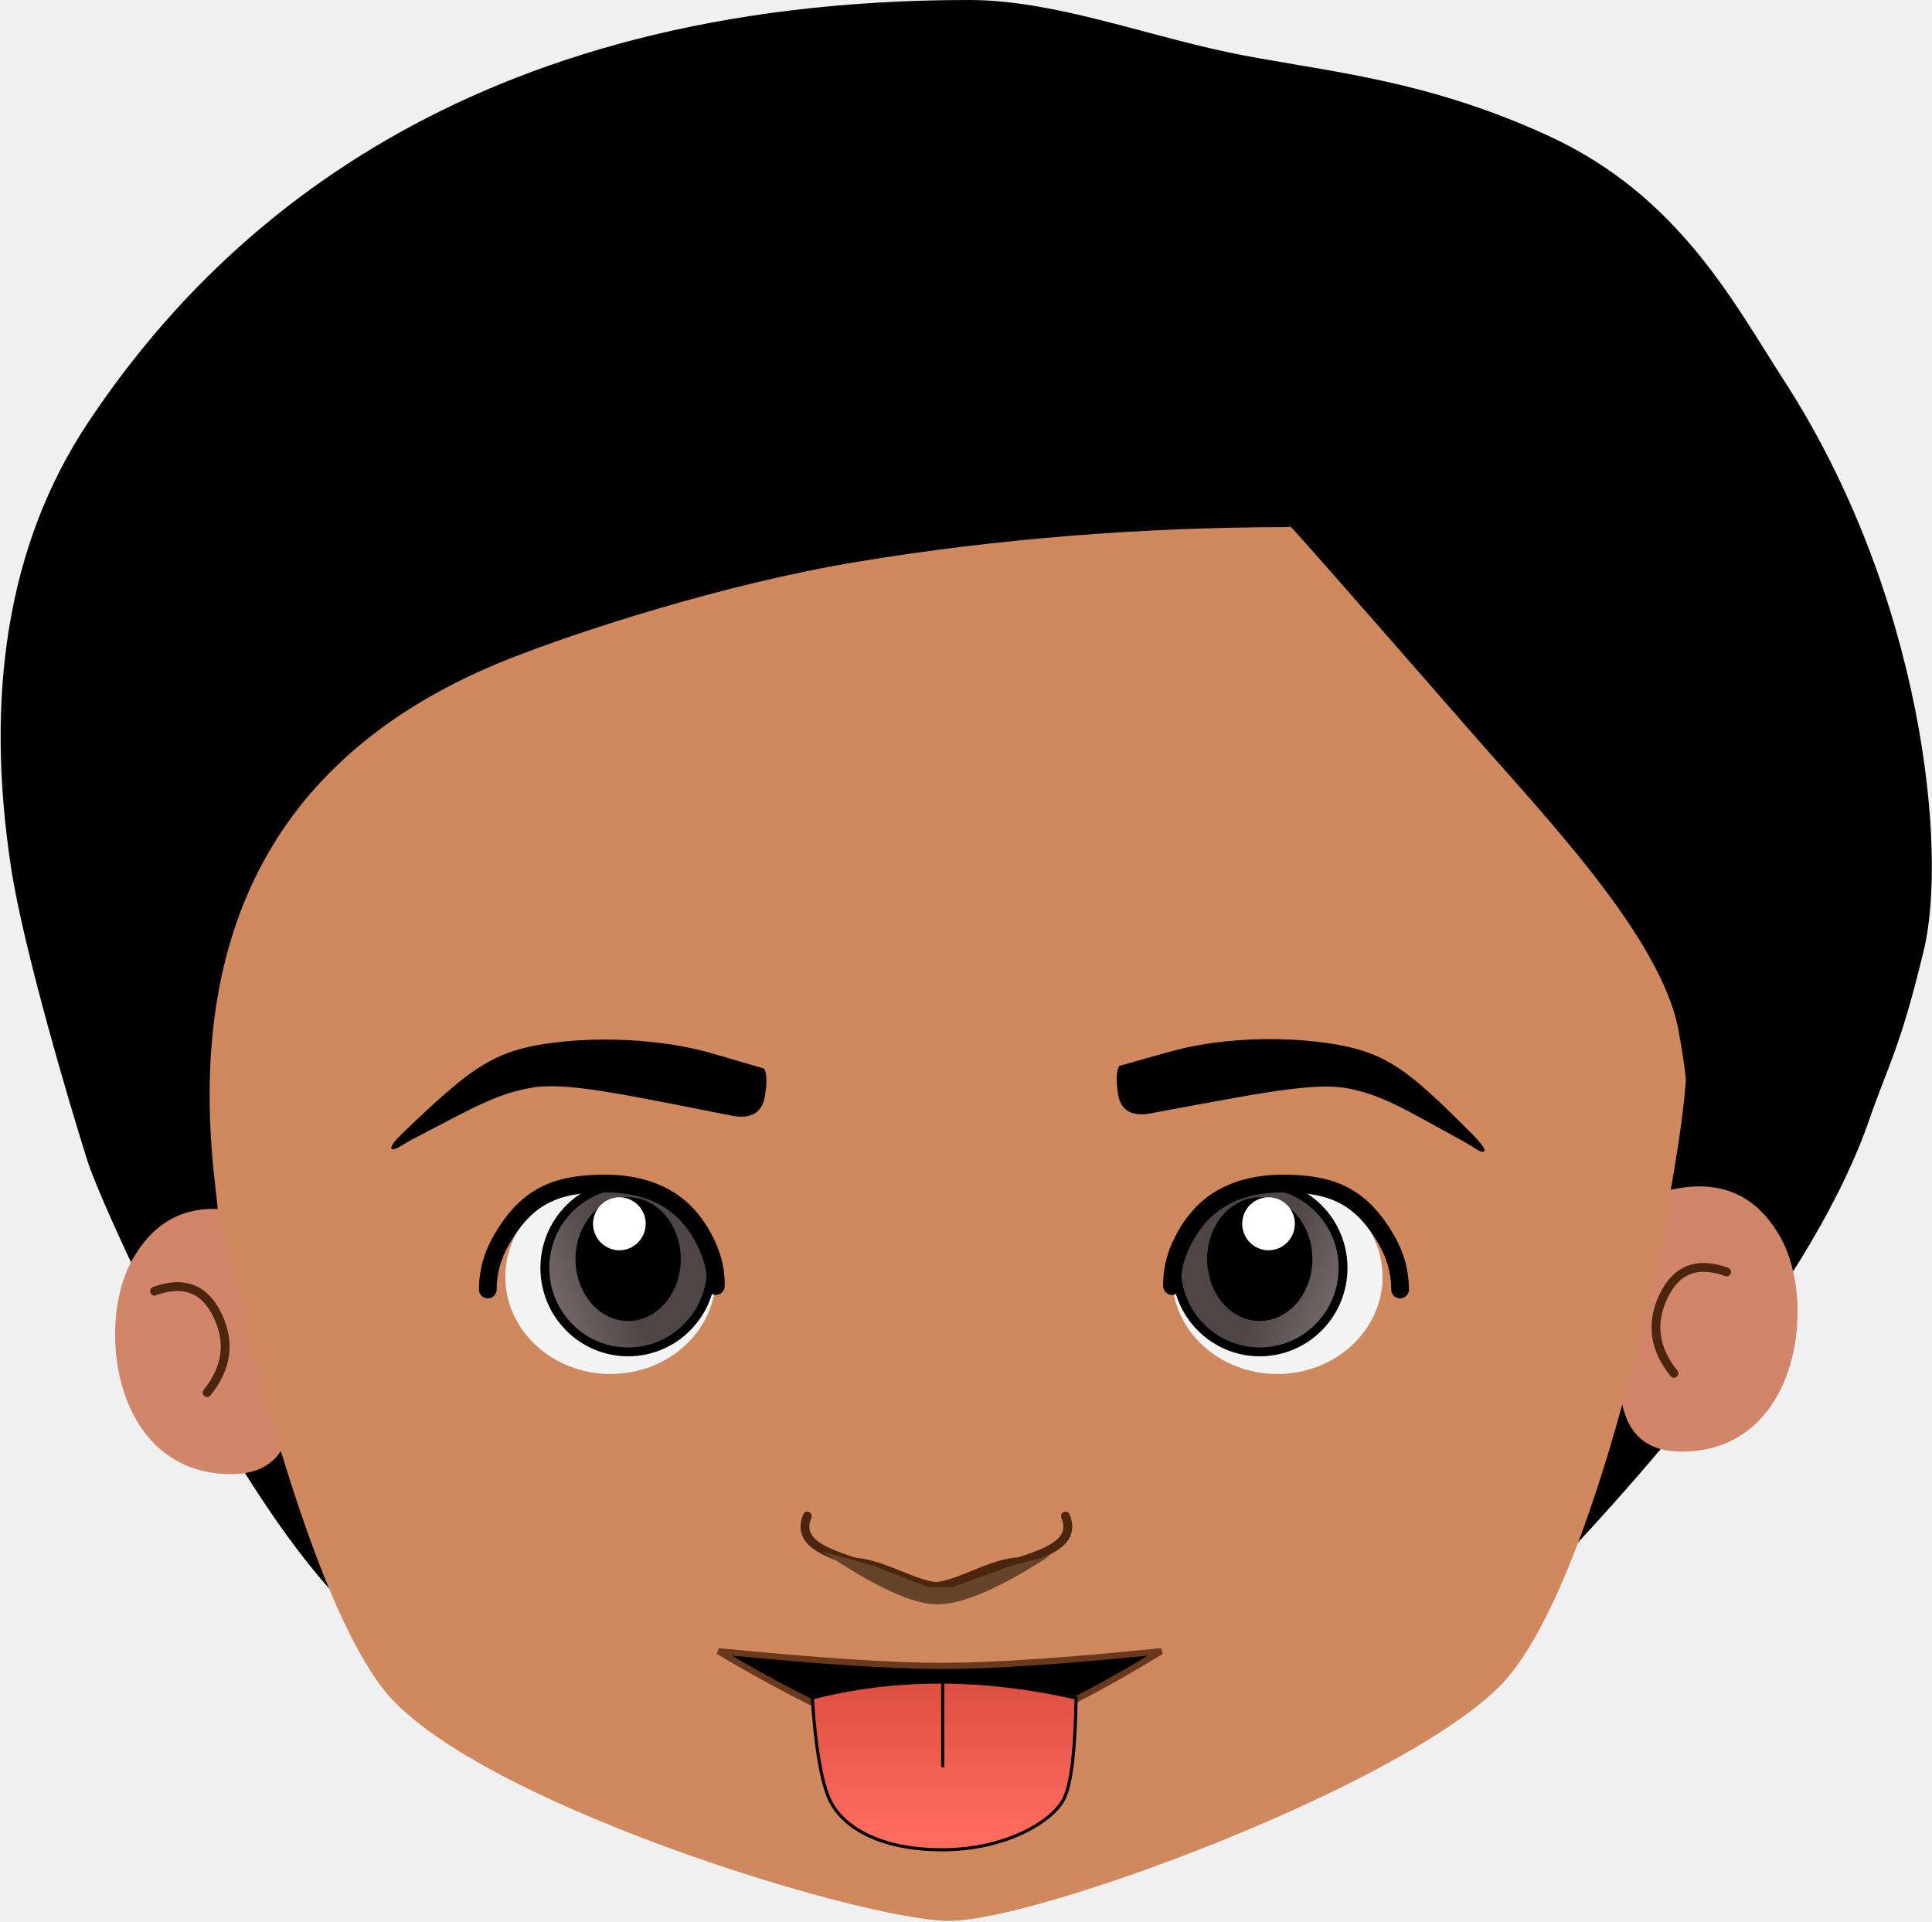
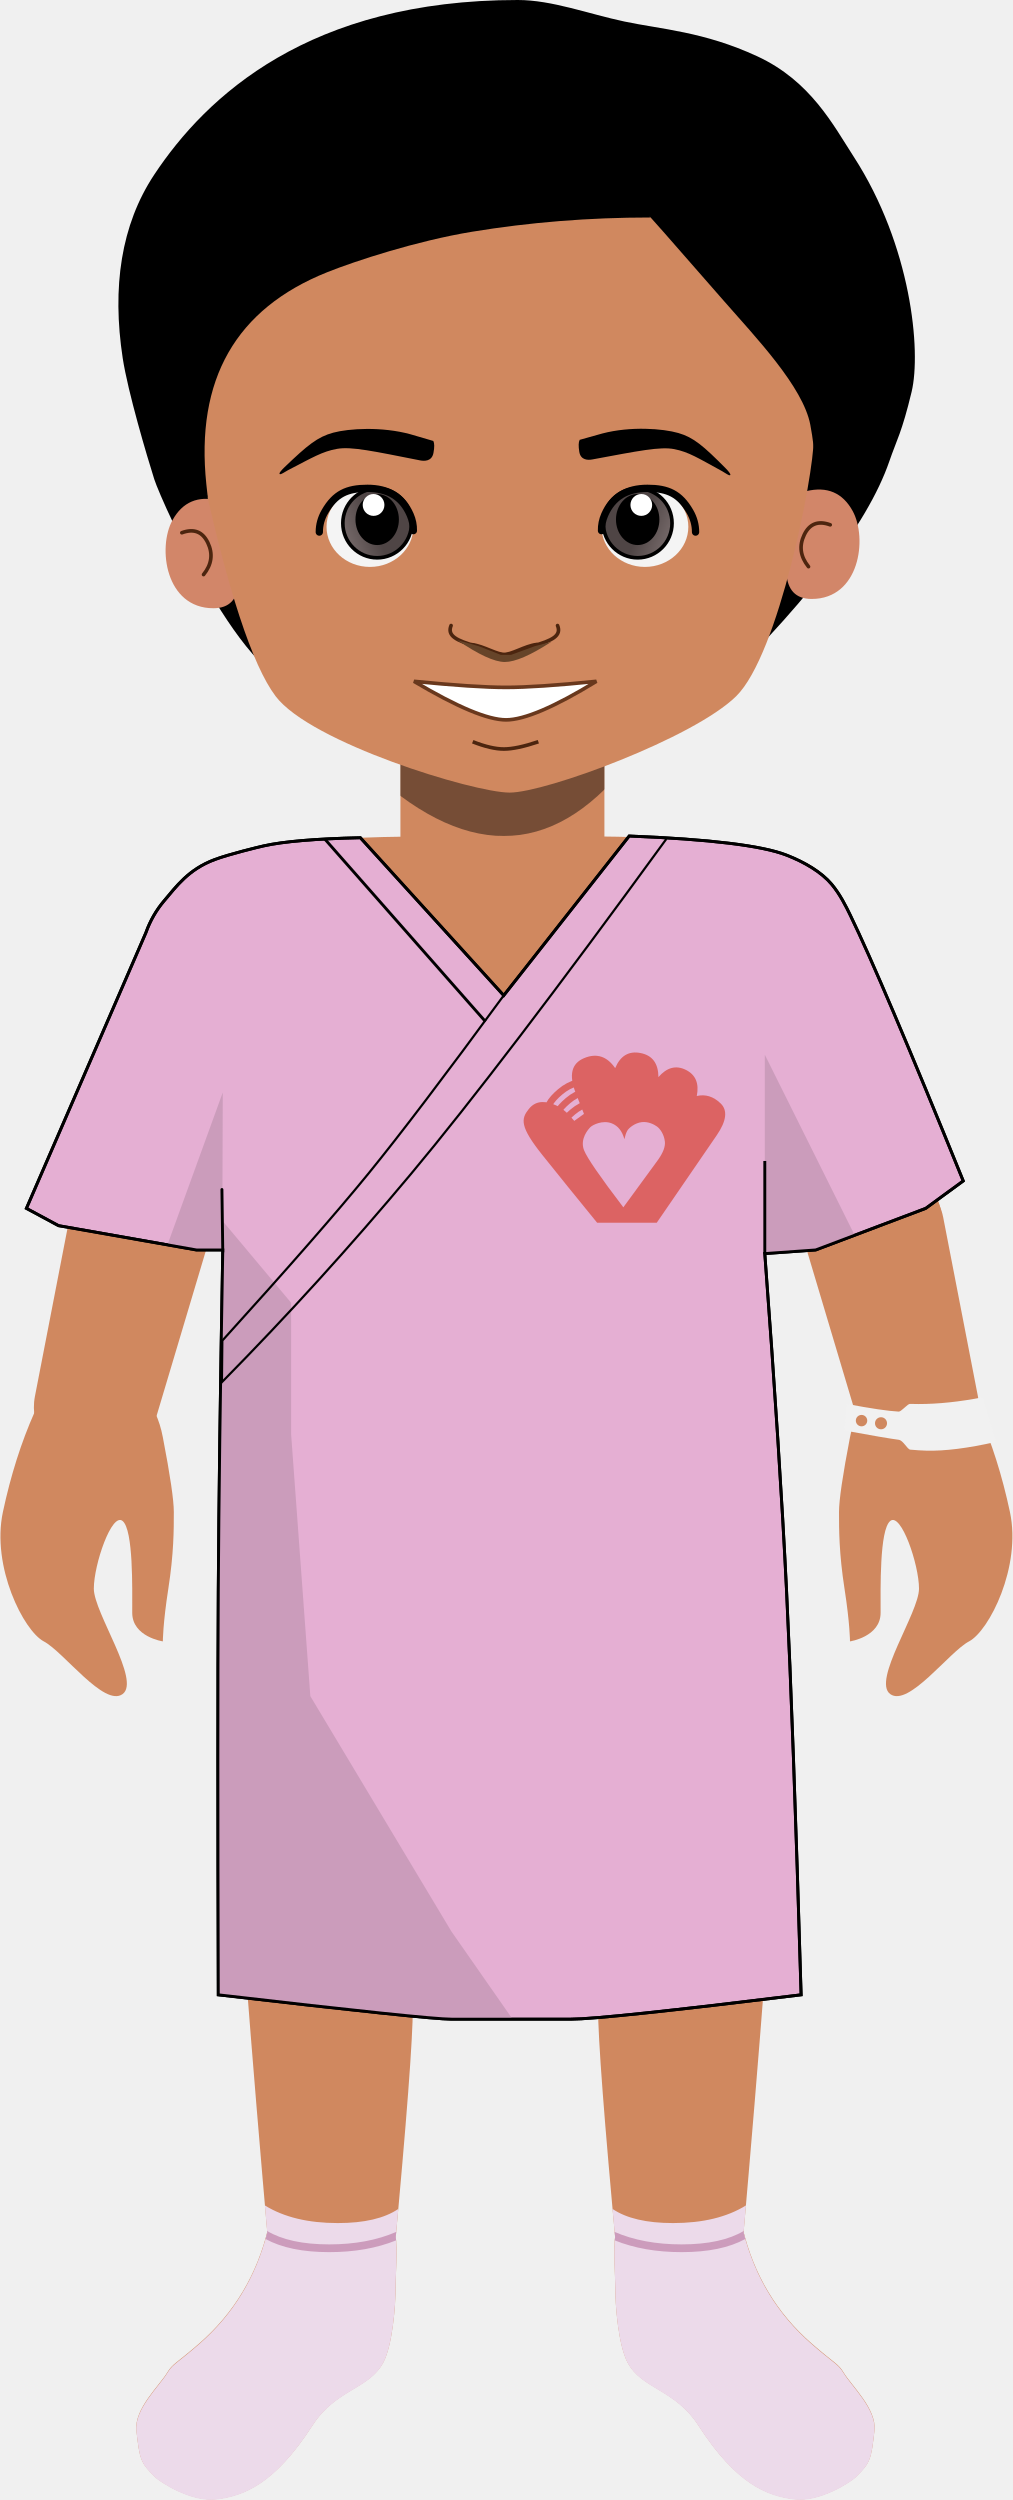
- <svg xmlns="http://www.w3.org/2000/svg" width="1537px" height="1529px" viewBox="0 0 1537 1529" version="1.1">
+ <svg xmlns="http://www.w3.org/2000/svg" xmlns:xlink="http://www.w3.org/1999/xlink" width="784px" height="1936px" viewBox="0 0 784 1936" version="1.1">
  <defs>
-     <linearGradient x1="113.36%" y1="89.585%" x2="50%" y2="64.002%" id="linearGradient-1">
+     <path d="M0,0 L157.973,0 L157.973,129.839 C130.214,155.295 103.682,168.023 78.377,168.023 C53.072,168.023 26.947,155.295 0,129.839 L0,0 Z" id="path-1" />
+     <linearGradient x1="113.301%" y1="89.585%" x2="50%" y2="64.002%" id="linearGradient-3">
      <stop stop-color="#877A7A" offset="0%" />
      <stop stop-color="#4F4545" offset="100%" />
    </linearGradient>
-     <linearGradient x1="50%" y1="0%" x2="50%" y2="90.973%" id="linearGradient-2">
-       <stop stop-color="#DD4F40" offset="0%" />
-       <stop stop-color="#FF6C5E" offset="100%" />
-     </linearGradient>
+     <path d="M258.598,1.32 L369.627,123.476 L466.799,0 C529.049,2.471 569.665,7.405 588.648,14.8 C602.662,20.26 615.773,28.035 623.574,37.344 C629.986,44.995 634.569,54.231 638.003,61.294 C654.103,94.411 683.262,163.011 725.48,267.096 L696.412,288.343 L611.216,320.551 L571.809,323.364 C579.622,427.687 585.235,514.676 588.648,584.331 C592.061,653.987 595.822,758.334 599.932,897.372 C497.709,909.94 438.303,916.224 421.711,916.224 C396.824,916.224 347.592,916.224 329.122,916.224 C316.808,916.224 256.628,909.94 148.582,897.372 C148.167,757.511 148.167,653.164 148.582,584.331 C148.997,515.499 150.157,427.572 152.061,320.551 L131.656,320.551 L24.832,301.724 L0,288.343 L92.52,74.864 C95.786,65.645 100.529,57.377 106.751,50.059 C116.085,39.084 125.395,25.925 145.654,18.288 C157,14.011 179.881,8.51 183.676,7.658 C199.039,4.21 224.013,2.097 258.598,1.32 Z" id="path-4" />
+     <path d="M152.061,198.556 L151.732,297.863 L205.001,361.47 L205.001,463.41 L219.867,666.08 L329.122,848.292 L376.482,916.224 L329.122,916.224 L329.122,916.224 C316.808,916.224 256.628,909.94 148.582,897.372 C148.378,828.84 148.275,768.835 148.271,717.357 L148.271,711.096 C148.275,660.314 148.378,618.059 148.582,584.331 C148.997,515.499 150.157,427.572 152.061,320.551 L131.656,320.551 L109.217,316.596 L152.061,198.556 Z" id="path-6" />
+     <path d="M571.809,169.339 L641.396,309.141 L611.216,320.551 L571.809,323.364 L571.809,169.339 Z" id="path-8" />
+     <path d="M258.598,1.32 L369.627,123.476 L466.799,1.82651281e-13 C529.049,2.471 569.665,7.405 588.648,14.8 C602.662,20.26 615.773,28.035 623.574,37.344 C629.986,44.995 634.569,54.231 638.003,61.294 C654.103,94.411 683.262,163.011 725.48,267.096 L696.412,288.343 L611.216,320.551 L571.809,323.364 C579.622,427.687 585.235,514.676 588.648,584.331 C592.061,653.987 595.822,758.334 599.932,897.372 C497.709,909.94 438.303,916.224 421.711,916.224 C396.824,916.224 347.592,916.224 329.122,916.224 C316.808,916.224 256.628,909.94 148.582,897.372 C148.167,757.511 148.167,653.164 148.582,584.331 C148.997,515.499 150.157,427.572 152.061,320.551 L131.656,320.551 L24.832,301.724 L-4.564127e-14,288.343 L92.52,74.864 C95.786,65.645 100.529,57.377 106.751,50.059 C116.085,39.084 125.395,25.925 145.654,18.288 C157,14.011 179.881,8.51 183.676,7.658 C199.039,4.21 224.013,2.097 258.598,1.32 Z" id="path-10" />
  </defs>
-   <g id="Page-1" stroke="none" stroke-width="1" fill="none" fill-rule="evenodd">
-     <g id="Child3_Standing-Copy" transform="translate(-227, 0)">
-       <g id="Child_6-Copy" transform="translate(-235, 0)">
-         <g id="Body" transform="translate(235, 0)">
-           <g id="Head" transform="translate(227.5049, 0)">
-             <g>
-               <g id="Group" fill="#000000">
-                 <path d="M770.355,0 C368.08,0 169.656,185.202 69.18,336.716 C5.026,433.457 -12.519,553.943 8.339,690.467 C18.289,755.602 55.355,880.214 69.18,923.883 C83.004,967.552 266.838,1377.891 373.686,1313.477 C448.994,1268.077 553.891,1002.405 688.378,516.461 L751.393,399.448 L1084.041,567.589 L1113.67,1380.933 L1113.67,1369.97 C1320.33,1172.6 1444.816,1012.377 1487.128,889.301 C1501.327,848.002 1511.142,834.396 1530.05,755.602 C1548.958,676.809 1529.335,473.378 1418.456,302.18 C1378.925,241.145 1335.306,156.178 1232.371,108.531 C1129.437,60.885 1046.792,56.46 976.016,41.485 C907.044,26.892 836.548,0 770.355,0 Z" id="Hair" />
+   <g id="Teammates_Characters_Child6_BodyFull_Sensory_Taste_Neutral" stroke="none" stroke-width="1" fill="none" fill-rule="evenodd">
+     <g id="Child_6-Copy-2" transform="translate(-94, 0)">
+       <g id="Body" transform="translate(94.3406, 0)">
+         <g id="Neck" transform="translate(309.7419, 568.3304)">
+           <mask id="mask-2" fill="white">
+             <use xlink:href="#path-1" />
+           </mask>
+           <use id="Rectangle" fill="#D0885F" xlink:href="#path-1" />
+           <path d="M-31.03,-33.871 L172.077,-33.871 L175.271,23.859 C145.821,60.676 114.078,79.084 80.042,79.084 C46.007,79.084 9.923,60.676 -28.209,23.859 L-31.03,-33.871 Z" id="Rectangle" fill="#000000" opacity="0.43" style="mix-blend-mode: multiply;" mask="url(#mask-2)" />
+         </g>
+         <g id="Head" transform="translate(91.3352, 0)">
+           <g>
+             <g id="Group" fill="#000000">
+               <path d="M309.271,0 C147.771,0 68.111,74.387 27.773,135.243 C2.018,174.1 -5.026,222.494 3.348,277.329 C7.343,303.491 22.223,353.542 27.773,371.082 C33.323,388.622 107.126,553.436 150.022,527.564 C180.255,509.329 222.368,402.62 276.36,207.439 L301.658,160.44 L435.204,227.975 L447.1,554.658 L447.1,550.255 C530.066,470.98 580.043,406.626 597.03,357.192 C602.73,340.604 606.67,335.139 614.261,303.491 C621.852,271.843 613.974,190.134 569.46,121.372 C553.59,96.857 536.078,62.73 494.754,43.592 C453.429,24.455 420.25,22.677 391.836,16.663 C364.146,10.801 335.845,0 309.271,0 Z" id="Hair" />
+             </g>
+             <g transform="translate(36.55295, 130.6515)">
+               <g id="Ear_L" transform="translate(0, 255.6296)">
+                 <path d="M41.253,1.273 C25.098,-2.636 13.126,2.457 5.337,16.552 C-6.347,37.694 -0.159,84.743 37.035,84.743 C61.831,84.743 63.237,56.919 41.253,1.273 Z" id="Path-2" fill="#D28669" />
+                 <path d="M18.344,58.68 C12.019,50.832 10.909,42.615 15.013,34.03 C19.118,25.445 25.832,22.86 35.157,26.274" id="Path-8-Copy" stroke="#4C250F" stroke-width="2.822" stroke-linecap="round" transform="translate(23.87348, 41.74813) scale(-1, 1) translate(-23.87348, -41.74813) " />
              </g>
-               <g transform="translate(91.04893, 325.2833)">
-                 <g id="Ear_L" transform="translate(0, 636.4416)">
-                   <path d="M102.755,3.169 C62.517,-6.562 32.696,6.118 13.294,41.21 C-15.809,93.847 -0.395,210.984 92.25,210.984 C154.013,210.984 157.515,141.712 102.755,3.169 Z" id="Path-2" fill="#D28669" />
-                   <path d="M45.692,146.095 C29.938,126.556 27.173,106.1 37.396,84.725 C47.62,63.351 64.345,56.914 87.571,65.414" id="Path-8-Copy" stroke="#4C250F" stroke-width="7.027" stroke-linecap="round" transform="translate(59.46593, 103.9404) scale(-1, 1) translate(-59.46593, -103.9404) " />
+               <g id="Ear_R" transform="translate(480.6233, 248.437)">
+                 <path d="M41.253,1.273 C25.098,-2.636 13.126,2.457 5.337,16.552 C-6.347,37.694 -0.159,84.743 37.035,84.743 C61.831,84.743 63.237,56.919 41.253,1.273 Z" id="Path-2-Copy" fill="#D28669" transform="translate(28.37484, 42.37137) scale(-1, 1) translate(-28.37484, -42.37137) " />
+                 <path d="M17.255,59.739 C10.931,51.892 9.821,43.675 13.925,35.09 C18.029,26.505 24.744,23.92 34.068,27.334" id="Path-8" stroke="#4C250F" stroke-width="2.822" stroke-linecap="round" />
+               </g>
+               <g transform="translate(25.6164, 0)" fill="#D0885F" id="Path">
+                 <path d="M2.228,233.66 C22.402,326.28 41.53,384.572 59.612,408.535 C86.735,444.48 212.919,483.135 240.797,483.135 C268.675,483.135 383.207,440.934 416.223,408.535 C449.238,376.136 476.278,237.482 476.278,209.492 C476.278,181.502 479.377,0 228.409,0 C61.096,0 -14.297,77.887 2.228,233.66 Z" />
+               </g>
+             </g>
+             <path d="M69.359,386.281 L68.111,374.98 C59.643,293.884 90.847,239.156 161.723,210.796 C183.271,202.173 230.85,186.559 273.68,179.498 C318.458,172.116 364.545,168.424 411.942,168.424 C407.472,162.842 426.62,184.562 469.384,233.585 C492.987,260.643 530.293,299.44 535.84,329.018 C539.996,351.182 539.996,365.203 535.84,371.082 L541.566,371.082 L569.46,307.616 L455.396,101.356 L142.223,74.387 L53.787,216.276 L42.696,315.869 L69.359,386.281 Z" id="BANGS" fill="#000000" />
+           </g>
+           <g id="LowerLip" transform="translate(274.3976, 574.4051)" stroke="#4C250F" stroke-width="2.824">
+             <path d="M0,0 C9.517,3.763 17.559,5.645 24.127,5.645 C30.695,5.645 39.596,3.763 50.829,0" id="Path-4" />
+           </g>
+           <g id="Expressions" transform="translate(114.9538, 307.0543)">
+             <g id="Expression-Neutral" transform="translate(5.593079, 13.87788)">
+               <g id="Mouth_Neutral" transform="translate(108.365, 206.6812)" fill="#FFFFFF" stroke="#69381D" stroke-width="2.823">
+                 <path d="M0,0 C31.626,3.134 55.394,4.702 71.302,4.702 C87.21,4.702 110.537,3.134 141.283,0 C108.734,19.905 85.407,29.857 71.302,29.857 C57.197,29.857 33.43,19.905 0,0 Z" id="Path-3" />
+               </g>
+               <g id="Eyes_Neutral" transform="translate(35.04769, 55.98233)">
+                 <g id="Eye_R" transform="translate(218.5276, 0)">
+                   <g id="Group-2" transform="translate(0.006069, 0)">
+                     <ellipse id="Oval" fill="#F4F4F4" cx="33.62" cy="31.055" rx="33.62" ry="31.055" />
+                     <ellipse id="Oval" stroke="#000000" stroke-width="2.827" fill="url(#linearGradient-3)" cx="28.016" cy="28.232" rx="26.603" ry="26.818" />
+                     <ellipse id="Oval" fill="#000000" cx="28.016" cy="25.409" rx="16.81" ry="19.762" />
+                     <ellipse id="Oval" fill="#FFFFFF" cx="30.818" cy="14.116" rx="8.405" ry="8.47" />
+                   </g>
+                   <path d="M0.007,34.018 C-0.085,29.801 0.741,25.7 2.484,21.718 C8.645,7.643 19.74,1.251 35.592,1.251 C51.445,1.251 60.582,5.559 68.499,19.269 C71.395,24.283 72.843,29.57 72.843,35.129" id="Path-17" stroke="#000000" stroke-width="5.655" stroke-linecap="round" />
                </g>
-                 <g id="Ear_R" transform="translate(1197.174, 618.5341)">
-                   <path d="M102.755,3.169 C62.517,-6.562 32.696,6.118 13.294,41.21 C-15.809,93.847 -0.395,210.984 92.25,210.984 C154.013,210.984 157.515,141.712 102.755,3.169 Z" id="Path-2-Copy" fill="#D28669" transform="translate(70.67827, 105.4921) scale(-1, 1) translate(-70.67827, -105.4921) " />
-                   <path d="M42.981,148.734 C27.227,129.195 24.462,108.739 34.686,87.364 C44.909,65.99 61.634,59.553 84.86,68.052" id="Path-8" stroke="#4C250F" stroke-width="7.027" stroke-linecap="round" />
-                 </g>
-                 <g transform="translate(63.80734, 0)" fill="#D0885F" id="Path">
-                   <path d="M5.55,581.743 C55.801,812.34 103.446,957.47 148.486,1017.131 C216.046,1106.622 530.356,1202.862 599.796,1202.862 C669.237,1202.862 954.521,1097.795 1036.76,1017.131 C1118.998,936.466 1186.35,591.259 1186.35,521.572 C1186.35,451.886 1194.071,0 568.938,0 C152.184,0 -35.612,193.914 5.55,581.743 Z" />
+                 <g id="Eye_L" transform="translate(36.42127, 31.05486) scale(-1, 1) translate(-36.42127, -31.05486) ">
+                   <g id="Group-2" transform="translate(0.006069, 0)">
+                     <ellipse id="Oval" fill="#F4F4F4" cx="33.62" cy="31.055" rx="33.62" ry="31.055" />
+                     <ellipse id="Oval" stroke="#000000" stroke-width="2.827" fill="url(#linearGradient-3)" cx="28.016" cy="28.232" rx="26.603" ry="26.818" />
+                     <ellipse id="Oval" fill="#000000" cx="28.016" cy="25.409" rx="16.81" ry="19.762" />
+                     <ellipse id="Oval" fill="#FFFFFF" cx="30.818" cy="14.116" rx="8.405" ry="8.47" />
+                   </g>
+                   <path d="M0.007,34.018 C-0.085,29.801 0.741,25.7 2.484,21.718 C8.645,7.643 19.74,1.251 35.592,1.251 C51.445,1.251 60.582,5.559 68.499,19.269 C71.395,24.283 72.843,29.57 72.843,35.129" id="Path-17" stroke="#000000" stroke-width="5.655" stroke-linecap="round" />
                </g>
              </g>
-               <path d="M172.765,961.725 L169.656,933.587 C148.563,731.684 226.288,595.428 402.831,524.818 C456.505,503.351 575.019,464.477 681.703,446.897 C793.24,428.517 908.037,419.327 1026.096,419.327 C1014.964,405.428 1062.658,459.505 1169.178,581.558 C1227.971,648.924 1320.896,745.516 1334.712,819.158 C1345.065,874.339 1345.065,909.247 1334.712,923.883 L1348.975,923.883 L1418.456,765.873 L1134.335,252.345 L354.259,185.202 L133.977,538.464 L106.35,786.42 L172.765,961.725 Z" id="BANGS" fill="#000000" />
-             </g>
-             <g id="LowerLip" transform="translate(683.4911, 1430.098)" stroke="#4C250F" stroke-width="7.03">
-               <path d="M0,0 C23.705,9.37 43.738,14.054 60.098,14.054 C76.458,14.054 98.628,9.37 126.609,0" id="Path-4" />
-             </g>
-             <g id="Expressions" transform="translate(286.3281, 764.4632)">
-               <g id="Exprsession_Taste_One" transform="translate(13.9408, 34.55769)">
-                 <g id="Eyes_Neutral" transform="translate(87.29828, 139.3842)">
-                   <g id="Eye_R" transform="translate(544.3257, 0)">
-                     <g id="Group-2" transform="translate(0.015118, 0)">
-                       <ellipse id="Oval" fill="#F4F4F4" cx="83.742" cy="77.317" rx="83.742" ry="77.317" />
-                       <ellipse id="Oval" stroke="#000000" stroke-width="7.039" fill="url(#linearGradient-1)" cx="69.785" cy="70.289" rx="66.266" ry="66.769" />
-                       <ellipse id="Oval" fill="#000000" cx="69.785" cy="63.26" rx="41.871" ry="49.202" />
-                       <ellipse id="Oval" fill="#FFFFFF" cx="76.764" cy="35.144" rx="20.936" ry="21.087" />
-                     </g>
-                     <path d="M0.017,84.695 C-0.211,74.195 1.846,63.987 6.188,54.071 C21.534,19.029 49.169,3.114 88.656,3.114 C128.144,3.114 150.901,13.84 170.623,47.975 C177.836,60.458 181.442,73.62 181.442,87.46" id="Path-17" stroke="#000000" stroke-width="14.079" stroke-linecap="round" />
-                   </g>
-                   <g id="Eye_L" transform="translate(90.72095, 77.31736) scale(-1, 1) translate(-90.72095, -77.31736) ">
-                     <g id="Group-2" transform="translate(0.015118, 0)">
-                       <ellipse id="Oval" fill="#F4F4F4" cx="83.742" cy="77.317" rx="83.742" ry="77.317" />
-                       <ellipse id="Oval" stroke="#000000" stroke-width="7.039" fill="url(#linearGradient-1)" cx="69.785" cy="70.289" rx="66.266" ry="66.769" />
-                       <ellipse id="Oval" fill="#000000" cx="69.785" cy="63.26" rx="41.871" ry="49.202" />
-                       <ellipse id="Oval" fill="#FFFFFF" cx="76.764" cy="35.144" rx="20.936" ry="21.087" />
-                     </g>
-                     <path d="M0.017,84.695 C-0.211,74.195 1.846,63.987 6.188,54.071 C21.534,19.029 49.169,3.114 88.656,3.114 C128.144,3.114 150.901,13.84 170.623,47.975 C177.836,60.458 181.442,73.62 181.442,87.46" id="Path-17" stroke="#000000" stroke-width="14.079" stroke-linecap="round" />
-                   </g>
+               <g id="Eyebrows_Neutral" fill="#000000">
+                 <g id="Brow-L" transform="translate(62.99841, 28.14009) rotate(-10) translate(-62.99841, -28.14009) translate(2.024912, 11.13657)">
+                   <path d="M0.234,19.995 C-0.347,21.904 0.155,24.963 1.742,29.173 C4.123,35.488 9.899,34.216 12.916,33.047 C47.278,19.74 63.42,13.087 74.724,13.087 C86.322,13.087 94.531,16.367 115.054,22.784 C117.849,23.658 120.922,25.336 121.797,24.621 C122.672,23.906 119.538,21.544 117.223,19.995 C96.728,6.283 87.951,1.328 75.433,0.224 C62.915,-0.88 37.603,1.963 16.779,11.823 C14.999,12.665 9.484,15.389 0.234,19.995 Z" id="Path-5-Copy-3" transform="translate(60.9735, 17.00352) scale(-1, 1) translate(-60.9735, -17.00352) " />
                </g>
-                 <g id="Eyebrows_Neutral" fill="#000000">
-                   <g id="Brow-L" transform="translate(156.9201, 70.06528) rotate(-10) translate(-156.9201, -70.06528) translate(5.042564, 27.73157)">
-                     <path d="M0.582,49.781 C-0.866,54.534 0.387,62.151 4.34,72.632 C10.269,88.355 24.658,85.186 32.173,82.278 C117.763,49.147 157.972,32.582 186.129,32.582 C215.016,32.582 235.466,40.749 286.586,56.726 C293.548,58.902 301.202,63.078 303.381,61.298 C305.56,59.518 297.755,53.639 291.987,49.781 C240.938,15.642 219.076,3.306 187.894,0.557 C156.713,-2.192 93.665,4.888 41.794,29.435 C37.36,31.533 23.623,38.315 0.582,49.781 Z" id="Path-5-Copy-3" transform="translate(151.8776, 42.33371) scale(-1, 1) translate(-151.8776, -42.33371) " />
-                   </g>
-                   <g id="Brow-R" transform="translate(737.0426, 70.06528) rotate(11) translate(-737.0426, -70.06528) translate(587.6548, 27.73157)">
-                     <path d="M0.572,49.781 C-0.851,54.534 0.381,62.151 4.269,72.632 C10.101,88.355 24.254,85.186 31.645,82.278 C115.832,49.147 155.382,32.582 183.078,32.582 C211.492,32.582 231.606,40.749 281.888,56.726 C288.736,58.902 296.264,63.078 298.408,61.298 C300.551,59.518 292.874,53.639 287.2,49.781 C236.988,15.642 215.484,3.306 184.814,0.557 C154.144,-2.192 92.13,4.888 41.108,29.435 C36.748,31.533 23.236,38.315 0.572,49.781 Z" id="Path-5-Copy-3" />
-                   </g>
-                 </g>
-                 <g id="Mouth" transform="translate(270.7402, 514.5763)">
-                   <path d="M0,0 C78.858,7.804 138.12,11.705 177.786,11.705 C217.452,11.705 275.616,7.804 352.279,0 C271.119,49.557 212.955,74.336 177.786,74.336 C142.617,74.336 83.355,49.557 0,0 Z" id="Path-3" stroke="#69381D" stroke-width="4.923" fill="#000000" />
-                   <g id="Path-11" transform="translate(114.482, 116.4995)" stroke="#4C250F" stroke-width="4.923">
-                     <path d="M0,0 C23.705,9.37 43.738,14.054 60.098,14.054 C76.458,14.054 98.628,9.37 126.609,0" id="Path-4" />
-                   </g>
-                   <g id="Tounge" transform="translate(74.69179, 24.52448)" stroke="#000000" stroke-width="2.492">
-                     <path d="M0,12.644 C32.759,4.215 66.574,0 101.447,0 C136.319,0 172.462,4.215 209.875,12.644 C209.25,53.344 206.172,79.788 200.644,91.975 C192.351,110.256 154.573,133.435 103.379,133.435 C52.186,133.435 22.438,114.304 13.101,91.975 C6.877,77.089 2.51,50.645 0,12.644 Z" id="Path-16" fill="url(#linearGradient-2)" />
-                     <line x1="103.794" y1="6.86162528e-12" x2="103.794" y2="66.717" id="Path-25" stroke-linecap="round" stroke-linejoin="round" />
-                   </g>
+                 <g id="Brow-R" transform="translate(295.8972, 28.14009) rotate(11) translate(-295.8972, -28.14009) translate(235.9233, 11.13657)">
+                   <path d="M0.23,19.995 C-0.342,21.904 0.153,24.963 1.714,29.173 C4.055,35.488 9.737,34.216 12.704,33.047 C46.502,19.74 62.38,13.087 73.499,13.087 C84.906,13.087 92.982,16.367 113.168,22.784 C115.917,23.658 118.94,25.336 119.8,24.621 C120.661,23.906 117.579,21.544 115.301,19.995 C95.142,6.283 86.509,1.328 74.196,0.224 C61.883,-0.88 36.987,1.963 16.504,11.823 C14.753,12.665 9.328,15.389 0.23,19.995 Z" id="Path-5-Copy-3" />
                </g>
              </g>
            </g>
-             <g id="Nose" transform="translate(639.8767, 1206.066)">
-               <path d="M1.881,0 C-6.156,19.672 11.863,28.929 50.193,39.657 C63.054,43.256 81.183,55.702 100.935,56.197 C119.091,56.651 143.707,39.315 167.305,36.517" id="Path-6" stroke="#4C250F" stroke-width="7.036" stroke-linecap="round" />
-               <path d="M43.711,0 C35.656,19.672 53.716,28.929 92.131,39.657 C105.02,43.256 123.19,55.702 142.986,56.197 C161.183,56.651 185.481,39.614 209.131,36.816" id="Path-6-Copy" stroke="#4C250F" stroke-width="7.036" stroke-linecap="round" transform="translate(125.4787, 28.10284) scale(-1, 1) translate(-125.4787, -28.10284) " />
-               <path d="M13.942,28.103 C55.108,56.206 85.638,70.257 105.534,70.257 C125.43,70.257 155.315,57.313 195.189,31.423 L163.378,39.776 L117.699,56.496 L97.812,56.496 L55.165,39.776 L13.942,28.103 Z" id="Path-9" fill="#664429" />
+           </g>
+           <g id="Nose" transform="translate(256.888, 484.4217)">
+             <path d="M0.755,0 C-2.472,7.901 4.763,11.62 20.151,15.928 C25.314,17.374 32.592,22.373 40.522,22.572 C47.811,22.754 57.693,15.791 67.167,14.667" id="Path-6" stroke="#4C250F" stroke-width="2.826" stroke-linecap="round" />
+             <path d="M17.549,0 C14.315,7.901 21.565,11.62 36.987,15.928 C42.162,17.374 49.457,22.373 57.404,22.572 C64.709,22.754 74.464,15.911 83.959,14.787" id="Path-6-Copy" stroke="#4C250F" stroke-width="2.826" stroke-linecap="round" transform="translate(50.37528, 11.28763) scale(-1, 1) translate(-50.37528, -11.28763) " />
+             <path d="M5.597,11.288 C22.124,22.575 34.381,28.219 42.368,28.219 C50.356,28.219 62.353,23.02 78.362,12.621 L65.591,15.976 L47.252,22.692 L39.268,22.692 L22.147,15.976 L5.597,11.288 Z" id="Path-9" fill="#664429" />
+           </g>
+         </g>
+         <g transform="translate(0, 647.3626)">
+           <g transform="translate(138.1371, 0)" fill="#D0885F" id="Combined-Shape">
+             <path d="M258.581,0 C353.697,0.078 377.976,1.421 402.311,3.551 L404.101,3.709 C408.58,4.107 413.121,4.532 418.162,4.979 C452.107,7.994 474.213,14.761 485.346,20.896 C520.119,40.06 511.226,92.832 491.677,138.931 C472.128,185.029 454.546,185.029 454.546,210.364 L454.546,376.52 C454.546,407.33 458.295,471.477 465.793,568.961 L466.022,571.925 C467.79,594.844 452.061,615.433 429.484,619.753 C350.951,634.78 293.982,642.844 258.579,643.944 L258.581,644.073 L258.303,644.074 C257.051,644.074 255.766,644.064 254.448,644.042 C253.127,644.064 251.843,644.074 250.591,644.074 L250.313,644.073 L250.315,643.944 C214.912,642.844 157.943,634.78 79.41,619.753 C56.833,615.433 41.104,594.844 42.872,571.925 L42.872,571.925 L43.1,568.961 C50.598,471.477 54.347,407.33 54.347,376.52 L54.347,376.52 L54.347,210.364 C54.347,185.029 36.766,185.029 17.217,138.931 C-2.333,92.832 -11.225,40.06 23.548,20.896 C34.681,14.761 56.787,7.994 90.732,4.979 C123.878,2.035 135.39,0.093 250.306,0.004 L250.313,0 L258.581,0 Z" />
+           </g>
+           <g id="Leg-R" transform="translate(422.125, 406.4536)">
+             <path d="M170.757,31.954 C172.945,52.887 187.525,164.701 186.593,195.717 C184.585,262.573 179.068,354.994 170.044,472.981 C169.777,457.916 161.756,509.823 115.008,509.823 C83.287,509.823 60.342,491.505 46.172,454.871 L46.524,455.771 L46.525,455.77 L46.564,455.592 C48.288,447.854 49.409,440.275 48.148,428.121 C46.146,408.829 41.35,373.598 33.76,322.43 L0.474,93.64 C-2.772,71.335 10.927,50.052 32.574,43.77 L129.987,15.496 C137.034,13.451 143.476,9.719 148.757,4.624 C160.349,-6.562 167.682,2.548 170.757,31.954 Z" id="Combined-Shape" fill="#B56649" />
+             <path d="M117.025,406.493 C163.839,406.493 169.864,454.465 170.046,472.967 C165.133,537.19 159.181,608.993 152.19,688.373 C150.341,709.362 134.223,726.283 113.348,729.149 L104.194,730.406 C80.458,733.665 58.574,717.065 55.315,693.329 C55.23,692.711 55.158,692.09 55.1,691.469 C45.468,588.504 40.652,525.027 40.652,501.036 C40.652,475.285 44.798,464.531 47.134,452.912 C62.656,421.966 85.953,406.493 117.025,406.493 Z" id="Combined-Shape" fill="#D0885F" />
+             <path d="M49.765,729.397 C51.436,744.159 57.779,774.23 66.317,786.386 C79.906,805.736 105.126,802.241 126.702,828.09 C161.832,870.179 186.479,875.617 206.985,875.792 C227.49,875.966 249.554,856.692 252.366,853.206 C262.519,840.624 262.74,837.907 262.562,815.615 C262.428,798.769 240.676,783.271 233.363,773.879 C228.316,767.399 225.728,767.899 206.018,754.56 C176.433,734.537 155.164,707.246 142.211,672.685 C141.529,670.866 138.916,630.557 83.659,642.188 C57.042,647.79 45.629,671.169 44.913,689.884 C44.511,700.404 49.14,723.883 49.765,729.397 Z" id="Path-9-Copy-2" fill="#D0885F" transform="translate(153.7414, 757.9382) rotate(7) translate(-153.7414, -757.9382) " />
+           </g>
+           <g id="Leg-L" transform="translate(221.9354, 850.5455) scale(-1, 1) translate(-221.9354, -850.5455) translate(83.86837, 406.4536)">
+             <path d="M170.757,31.954 C172.945,52.887 187.525,164.701 186.593,195.717 C184.585,262.573 179.068,354.994 170.044,472.981 C169.777,457.916 161.756,509.823 115.008,509.823 C83.287,509.823 60.342,491.505 46.172,454.871 L46.524,455.771 L46.525,455.77 L46.564,455.592 C48.288,447.854 49.409,440.275 48.148,428.121 C46.146,408.829 41.35,373.598 33.76,322.43 L0.474,93.64 C-2.772,71.335 10.927,50.052 32.574,43.77 L129.987,15.496 C137.034,13.451 143.476,9.719 148.757,4.624 C160.349,-6.562 167.682,2.548 170.757,31.954 Z" id="Combined-Shape" fill="#B56649" />
+             <path d="M117.025,406.493 C163.839,406.493 169.864,454.465 170.046,472.967 C165.133,537.19 159.181,608.993 152.19,688.373 C150.341,709.362 134.223,726.283 113.348,729.149 L104.194,730.406 C80.458,733.665 58.574,717.065 55.315,693.329 C55.23,692.711 55.158,692.09 55.1,691.469 C45.468,588.504 40.652,525.027 40.652,501.036 C40.652,475.285 44.798,464.531 47.134,452.912 C62.656,421.966 85.953,406.493 117.025,406.493 Z" id="Combined-Shape" fill="#D0885F" />
+             <path d="M49.765,729.397 C51.436,744.159 57.779,774.23 66.317,786.386 C79.906,805.736 105.126,802.241 126.702,828.09 C161.832,870.179 186.479,875.617 206.985,875.792 C227.49,875.966 249.554,856.692 252.366,853.206 C262.519,840.624 262.74,837.907 262.562,815.615 C262.428,798.769 240.676,783.271 233.363,773.879 C228.316,767.399 225.728,767.899 206.018,754.56 C176.433,734.537 155.164,707.246 142.211,672.685 C141.529,670.866 138.916,630.557 83.659,642.188 C57.042,647.79 45.629,671.169 44.913,689.884 C44.511,700.404 49.14,723.883 49.765,729.397 Z" id="Path-9-Copy-2" fill="#D0885F" transform="translate(153.7414, 757.9382) rotate(7) translate(-153.7414, -757.9382) " />
+           </g>
+           <g id="Sock_Green" transform="translate(105.1493, 1060.522)">
+             <g id="Sock-L" transform="translate(101.4951, 114.0134) scale(-1, 1) translate(-101.4951, -114.0134) translate(0, 0)">
+               <path d="M101.525,21.066 C110.409,55.688 127.96,84.429 154.177,107.291 C162.069,114.173 166.998,117.992 170.403,120.711 L170.858,121.075 C172.567,122.447 173.877,123.542 174.995,124.641 L175.282,124.928 C176.65,126.319 177.74,127.754 178.963,129.798 C185.078,140.011 204.779,158.044 202.859,174.78 C200.319,196.927 199.769,199.597 188.158,210.848 C184.942,213.965 160.693,230.406 140.362,227.735 C120.031,225.061 96.23,216.661 66.491,170.605 C48.226,142.32 22.769,142.715 11.639,121.854 C4.646,108.749 2.015,78.129 2.155,63.274 C2.181,60.5 1.761,53.145 1.544,45.186 L1.515,44.072 C1.341,36.959 1.351,29.515 2.001,24.524 C1.307,17.023 0.64,9.746 0,2.693 C10.75,10.006 26.393,13.662 46.931,13.662 C69.853,13.662 88.662,9.108 103.36,0.001 C102.756,6.96 102.145,13.982 101.525,21.066 Z" id="Combined-Shape" fill="#ECDAEA" />
+               <path d="M101.525,21.066 C101.948,22.717 102.392,24.354 102.855,25.978 C90.445,32.799 73.982,36.172 53.485,36.172 C34.053,36.172 16.799,33.141 1.739,27.062 C1.812,26.161 1.899,25.312 2.001,24.524 C1.877,23.178 1.753,21.839 1.63,20.508 C16.48,26.944 33.757,30.171 53.485,30.171 C74.031,30.171 90.075,26.671 101.64,19.76 C101.601,20.194 101.563,20.63 101.525,21.066 Z" id="Combined-Shape" fill="#CC9CBC" fill-rule="nonzero" />
            </g>
+             <g id="Sock-R" transform="translate(368.8287, 0)">
+               <path d="M101.525,21.066 C110.409,55.688 127.96,84.429 154.177,107.291 C162.069,114.173 166.998,117.992 170.403,120.711 L170.858,121.075 C172.567,122.447 173.877,123.542 174.995,124.641 L175.282,124.928 C176.65,126.319 177.74,127.754 178.963,129.798 C185.078,140.011 204.779,158.044 202.859,174.78 C200.319,196.927 199.769,199.597 188.158,210.848 C184.942,213.965 160.693,230.406 140.362,227.735 C120.031,225.061 96.23,216.661 66.491,170.605 C48.226,142.32 22.769,142.715 11.639,121.854 C4.646,108.749 2.015,78.129 2.155,63.274 C2.181,60.5 1.761,53.145 1.544,45.186 L1.515,44.072 C1.341,36.959 1.351,29.515 2.001,24.524 C1.307,17.023 0.64,9.746 0,2.693 C10.75,10.006 26.393,13.662 46.931,13.662 C69.853,13.662 88.662,9.108 103.36,0.001 C102.756,6.96 102.145,13.982 101.525,21.066 Z" id="Combined-Shape" fill="#ECDAEA" />
+               <path d="M101.525,21.066 C101.948,22.717 102.392,24.354 102.855,25.978 C90.445,32.799 73.982,36.172 53.485,36.172 C34.053,36.172 16.799,33.141 1.739,27.062 C1.812,26.161 1.899,25.312 2.001,24.524 C1.877,23.178 1.753,21.839 1.63,20.508 C16.48,26.944 33.757,30.171 53.485,30.171 C74.031,30.171 90.075,26.671 101.64,19.76 C101.601,20.194 101.563,20.63 101.525,21.066 Z" id="Combined-Shape" fill="#CC9CBC" fill-rule="nonzero" />
+             </g>
+           </g>
+           <g id="Arm_R" transform="translate(532.5646, 4.639196)">
+             <g id="UpperArm" fill="#D0885F">
+               <path d="M64.056,49.985 C75.589,21.631 80.094,0.626 128.354,11.703 C140.592,14.512 150.492,24.848 158.055,42.712 C160.463,48.399 161.679,54.52 161.627,60.696 L159.592,303.573 C159.383,328.512 138.996,348.56 114.057,348.351 C112.196,348.336 110.339,348.205 108.494,347.96 L90.546,345.579 C67.828,342.564 50.97,323.011 51.334,300.096 L53.751,147.721 L53.751,147.721 C52.932,101.467 56.367,68.889 64.056,49.985 Z" id="Rectangle" transform="translate(106.1964, 181.6886) rotate(-18) translate(-106.1964, -181.6886) " />
+             </g>
+             <g id="LowerArm" transform="translate(77.69978, 243.6701)" fill="#D0885F">
+               <path d="M69.924,12.136 L88.287,11.325 C113.203,10.223 134.294,29.529 135.395,54.445 C135.436,55.378 135.449,56.312 135.432,57.246 L132.911,198.223 C132.474,222.648 112.319,242.094 87.894,241.657 C87.505,241.65 87.117,241.638 86.728,241.621 L81.16,241.374 C58.418,240.367 39.981,222.59 38.146,199.9 L26.907,60.89 C24.896,36.031 43.419,14.249 68.279,12.239 C68.826,12.195 69.375,12.16 69.924,12.136 Z" id="Rectangle-Copy-3" transform="translate(79.71142, 126.4169) rotate(-12) translate(-79.71142, -126.4169) " />
+             </g>
+             <g id="Hand" transform="translate(116.8256, 412.8584)" fill="#D0885F">
+               <path d="M8.504,48.17 C2.835,77.531 0,96.815 0,106.021 C0,119.83 0,138.055 4.252,165.383 C8.504,192.712 8.504,206.227 8.504,206.227 C8.504,206.227 32.214,202.723 32.214,184.053 C32.214,165.383 31.282,119.978 39.656,113 C48.031,106.021 61.95,146.714 61.95,165.383 C61.95,184.053 25.43,236.61 39.656,247.021 C53.883,257.432 85.229,214.362 100.713,206.227 C116.198,198.092 141.411,148.483 132.358,106.021 C126.323,77.713 118.174,52.017 107.912,28.932 C98.168,6.477 80.48,-2.907 54.847,0.78 C29.214,4.467 13.766,20.264 8.504,48.17 Z" id="Path-7" />
+             </g>
+             <g id="HospitalBracelet" transform="translate(121.0202, 430.0552)" fill="#F1F1F1">
+               <path d="M107.096,0 L117.228,34.562 C95.748,39.436 77.875,41.693 63.607,41.333 C59.911,41.24 55.72,40.982 51.034,40.56 C48.637,40.344 45.628,33.37 42.005,32.902 C35.495,32.062 21.748,29.715 0.762,25.86 L0,25.72 L1.732,5.124 C20.251,8.651 33.675,10.641 42.005,11.093 C42.958,11.145 44.475,9.876 46.027,8.495 L46.85,7.761 C48.398,6.378 49.89,5.096 50.797,5.124 C53.099,5.195 55.332,5.23 57.497,5.23 C72.689,5.23 89.223,3.487 107.096,0 Z M28.327,15.443 C25.755,15.443 23.67,17.536 23.67,20.117 C23.67,22.699 25.755,24.792 28.327,24.792 C30.9,24.792 32.985,22.699 32.985,20.117 C32.985,17.536 30.9,15.443 28.327,15.443 Z M13.248,13.656 C10.809,13.656 8.832,15.634 8.832,18.074 C8.832,20.515 10.809,22.493 13.248,22.493 C15.687,22.493 17.664,20.515 17.664,18.074 C17.664,15.634 15.687,13.656 13.248,13.656 Z" id="Combined-Shape" />
+             </g>
+           </g>
+           <g id="Arm_L" transform="translate(125.5474, 335.3856) scale(-1, 1) translate(-125.5474, -335.3856) translate(0, 4.639196)" fill="#D0885F">
+             <g id="UpperArm">
+               <path d="M64.056,49.985 C75.589,21.631 80.094,0.626 128.354,11.703 C140.592,14.512 150.492,24.848 158.055,42.712 C160.463,48.399 161.679,54.52 161.627,60.696 L159.592,303.573 C159.383,328.512 138.996,348.56 114.057,348.351 C112.196,348.336 110.339,348.205 108.494,347.96 L90.546,345.579 C67.828,342.564 50.97,323.011 51.334,300.096 L53.751,147.721 L53.751,147.721 C52.932,101.467 56.367,68.889 64.056,49.985 Z" id="Rectangle" transform="translate(106.1964, 181.6886) rotate(-18) translate(-106.1964, -181.6886) " />
+             </g>
+             <g id="LowerArm" transform="translate(77.69978, 243.6701)">
+               <path d="M69.924,12.136 L88.287,11.325 C113.203,10.223 134.294,29.529 135.395,54.445 C135.436,55.378 135.449,56.312 135.432,57.246 L132.911,198.223 C132.474,222.648 112.319,242.094 87.894,241.657 C87.505,241.65 87.117,241.638 86.728,241.621 L81.16,241.374 C58.418,240.367 39.981,222.59 38.146,199.9 L26.907,60.89 C24.896,36.031 43.419,14.249 68.279,12.239 C68.826,12.195 69.375,12.16 69.924,12.136 Z" id="Rectangle-Copy-3" transform="translate(79.71142, 126.4169) rotate(-12) translate(-79.71142, -126.4169) " />
+             </g>
+             <g id="Hand" transform="translate(116.8256, 412.8584)">
+               <path d="M8.504,48.17 C2.835,77.531 0,96.815 0,106.021 C0,119.83 0,138.055 4.252,165.383 C8.504,192.712 8.504,206.227 8.504,206.227 C8.504,206.227 32.214,202.723 32.214,184.053 C32.214,165.383 31.282,119.978 39.656,113 C48.031,106.021 61.95,146.714 61.95,165.383 C61.95,184.053 25.43,236.61 39.656,247.021 C53.883,257.432 85.229,214.362 100.713,206.227 C116.198,198.092 141.411,148.483 132.358,106.021 C126.323,77.713 118.174,52.017 107.912,28.932 C98.168,6.477 80.48,-2.907 54.847,0.78 C29.214,4.467 13.766,20.264 8.504,48.17 Z" id="Path-7" />
+             </g>
+           </g>
+         </g>
+       </g>
+       <g id="Gown_Blue" transform="translate(114.4538, 647.4145)">
+         <mask id="mask-5" fill="white">
+           <use xlink:href="#path-4" />
+         </mask>
+         <use id="Path-5" stroke="#000000" stroke-width="2.258" fill="#E5AFD3" xlink:href="#path-4" />
+         <mask id="mask-7" fill="white">
+           <use xlink:href="#path-6" />
+         </mask>
+         <use id="Combined-Shape" fill="#CB9CBB" xlink:href="#path-6" />
+         <mask id="mask-9" fill="white">
+           <use xlink:href="#path-8" />
+         </mask>
+         <use id="Combined-Shape" fill="#CB9CBB" xlink:href="#path-8" />
+         <mask id="mask-11" fill="white">
+           <use xlink:href="#path-10" />
+         </mask>
+         <use id="Path-5" stroke="#000000" stroke-width="2.258" xlink:href="#path-10" />
+         <g id="Group-5" mask="url(#mask-11)" stroke="#000000">
+           <g transform="translate(151.4027, 2.261086)">
+             <path d="M344.179,0 C259.144,116.912 193.268,203.325 146.553,259.237 C99.838,315.149 50.987,368.956 0,420.657 L0.329,388.487 C51.133,332.443 88.814,289.359 113.372,259.237 C137.93,229.114 172.88,183.107 218.224,121.215" id="Path-62" stroke-width="1.693" />
+             <line x1="204.096" y1="141.444" x2="79.571" y2="1.25627133e-13" id="Path-63" stroke-width="2.258" />
+           </g>
+         </g>
+         <g id="Group-16" mask="url(#mask-11)" stroke="#000000" stroke-width="2.258">
+           <g transform="translate(143.5978, 251.6451)">
+             <line x1="428.211" y1="71.719" x2="428.211" y2="0" id="Path-60" />
+             <line x1="8.463" y1="70.34" x2="7.805" y2="22.095" id="Path-61" stroke-linecap="round" />
+           </g>
+         </g>
+         <g id="Group" mask="url(#mask-11)">
+           <g transform="translate(385.0401, 167.6306)">
+             <path d="M70.895,12.105 C74.921,2.498 81.496,-1.391 90.62,0.439 C99.744,2.269 104.332,8.48 104.384,19.073 C110.904,11.559 117.972,9.681 125.587,13.438 C133.202,17.195 136.038,23.952 134.095,33.707 C140.795,32.135 146.942,34.036 152.537,39.408 C158.132,44.781 157.141,53.006 149.561,64.083 L149.561,64.083 L103.084,131.853 L56.931,131.853 C40.533,111.749 26.426,94.3 14.61,79.505 C-3.112,57.312 -2.089,51.394 4.006,43.762 C10.1,36.131 18.436,37.954 25.23,40.99 C29.759,43.015 34.42,47.006 39.212,52.966 L39.212,52.966 L46.734,47.566 L40.331,31.349 C34.884,17.501 37.019,8.522 46.734,4.413 C56.449,0.304 64.503,2.868 70.895,12.105 Z M91.431,53.942 C86.478,54.52 81.483,58.234 80.184,60.734 C79.317,62.401 78.602,64.539 78.037,67.149 C76.333,60.905 73.113,56.83 68.376,54.924 C61.271,52.065 53.518,56.088 51.851,57.683 C50.185,59.278 43.366,66.856 46.775,75.647 C49.049,81.507 59.197,96.26 77.219,119.903 L104.279,82.887 C108.116,77.392 109.819,72.754 109.388,68.972 C108.742,63.301 105.657,59.023 103.23,57.301 C100.802,55.579 96.385,53.364 91.431,53.942 Z" id="Combined-Shape" stroke="none" fill="#DC6363" fill-rule="evenodd" />
+             <path d="M19.89,40.075 C21.466,37.058 24.314,33.826 28.434,30.379 C32.553,26.933 36.811,24.676 41.207,23.608" id="Path-18" stroke="#DC6363" stroke-width="5.222" fill="none" />
+             <path d="M25.912,46.903 C27.488,43.886 30.336,40.654 34.456,37.207 C38.575,33.761 42.833,31.504 47.229,30.436" id="Path-18-Copy" stroke="#DC6363" stroke-width="5.222" fill="none" />
+             <path d="M29.526,55.739 C31.102,52.722 33.949,49.49 38.069,46.044 C42.189,42.597 46.446,40.34 50.842,39.272" id="Path-18-Copy-2" stroke="#DC6363" stroke-width="5.222" fill="none" />
          </g>
        </g>
      </g>
    </g>
  </g>
</svg>
